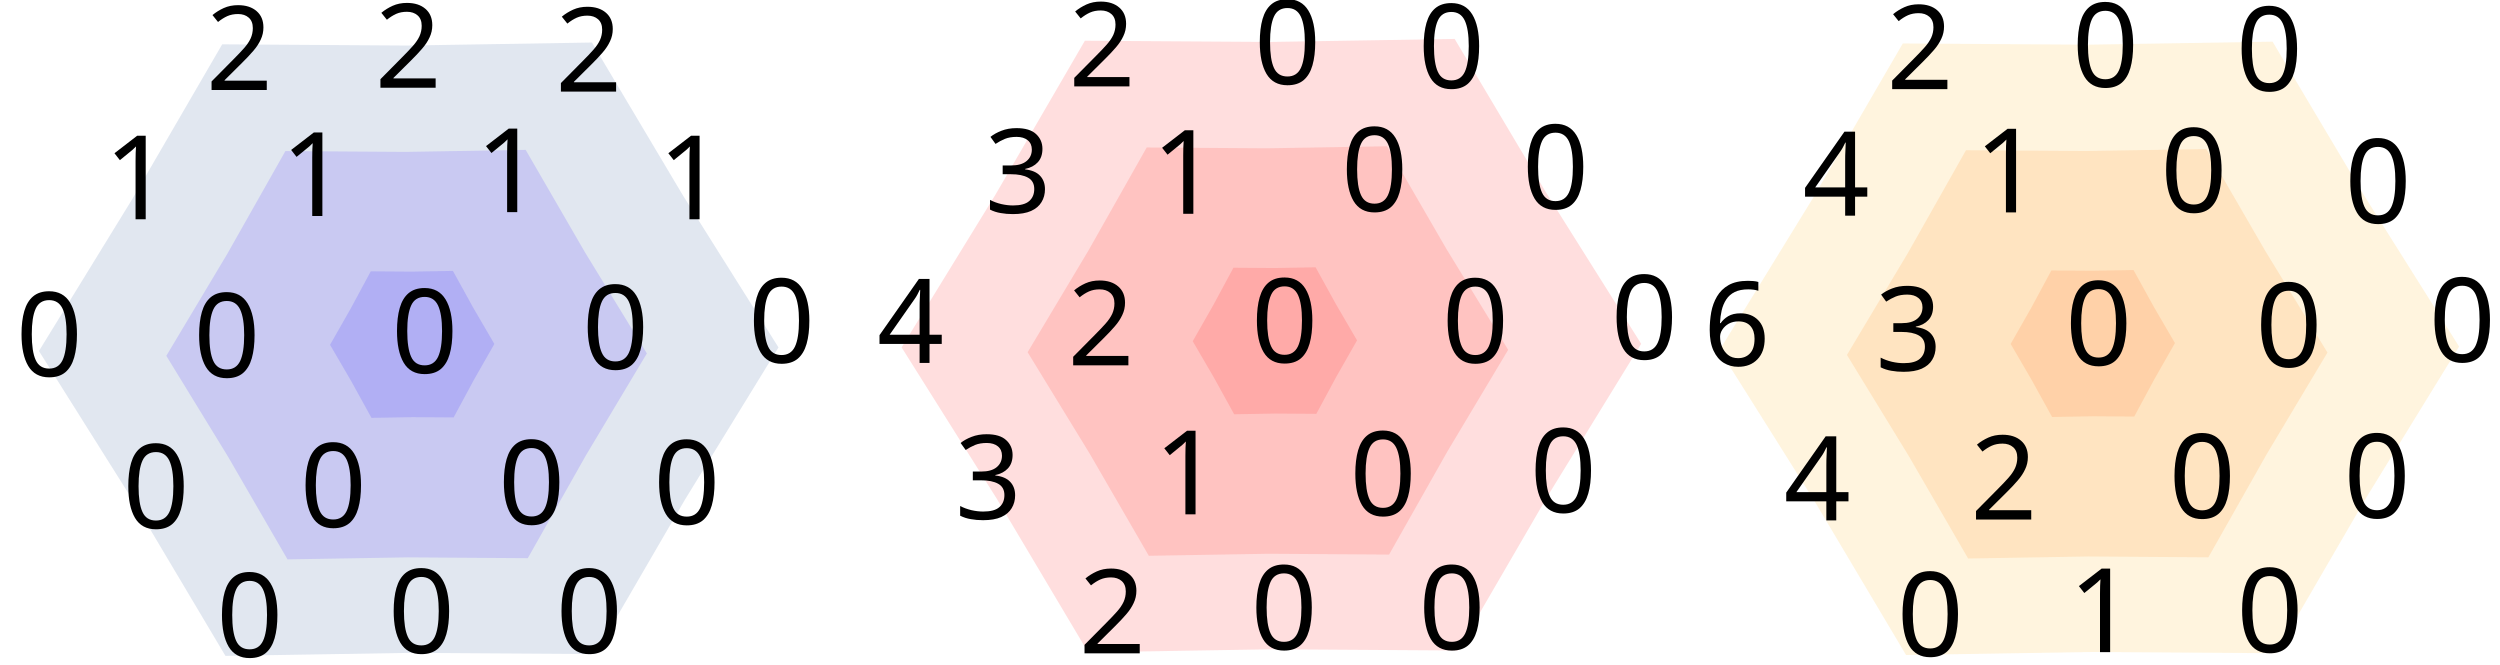
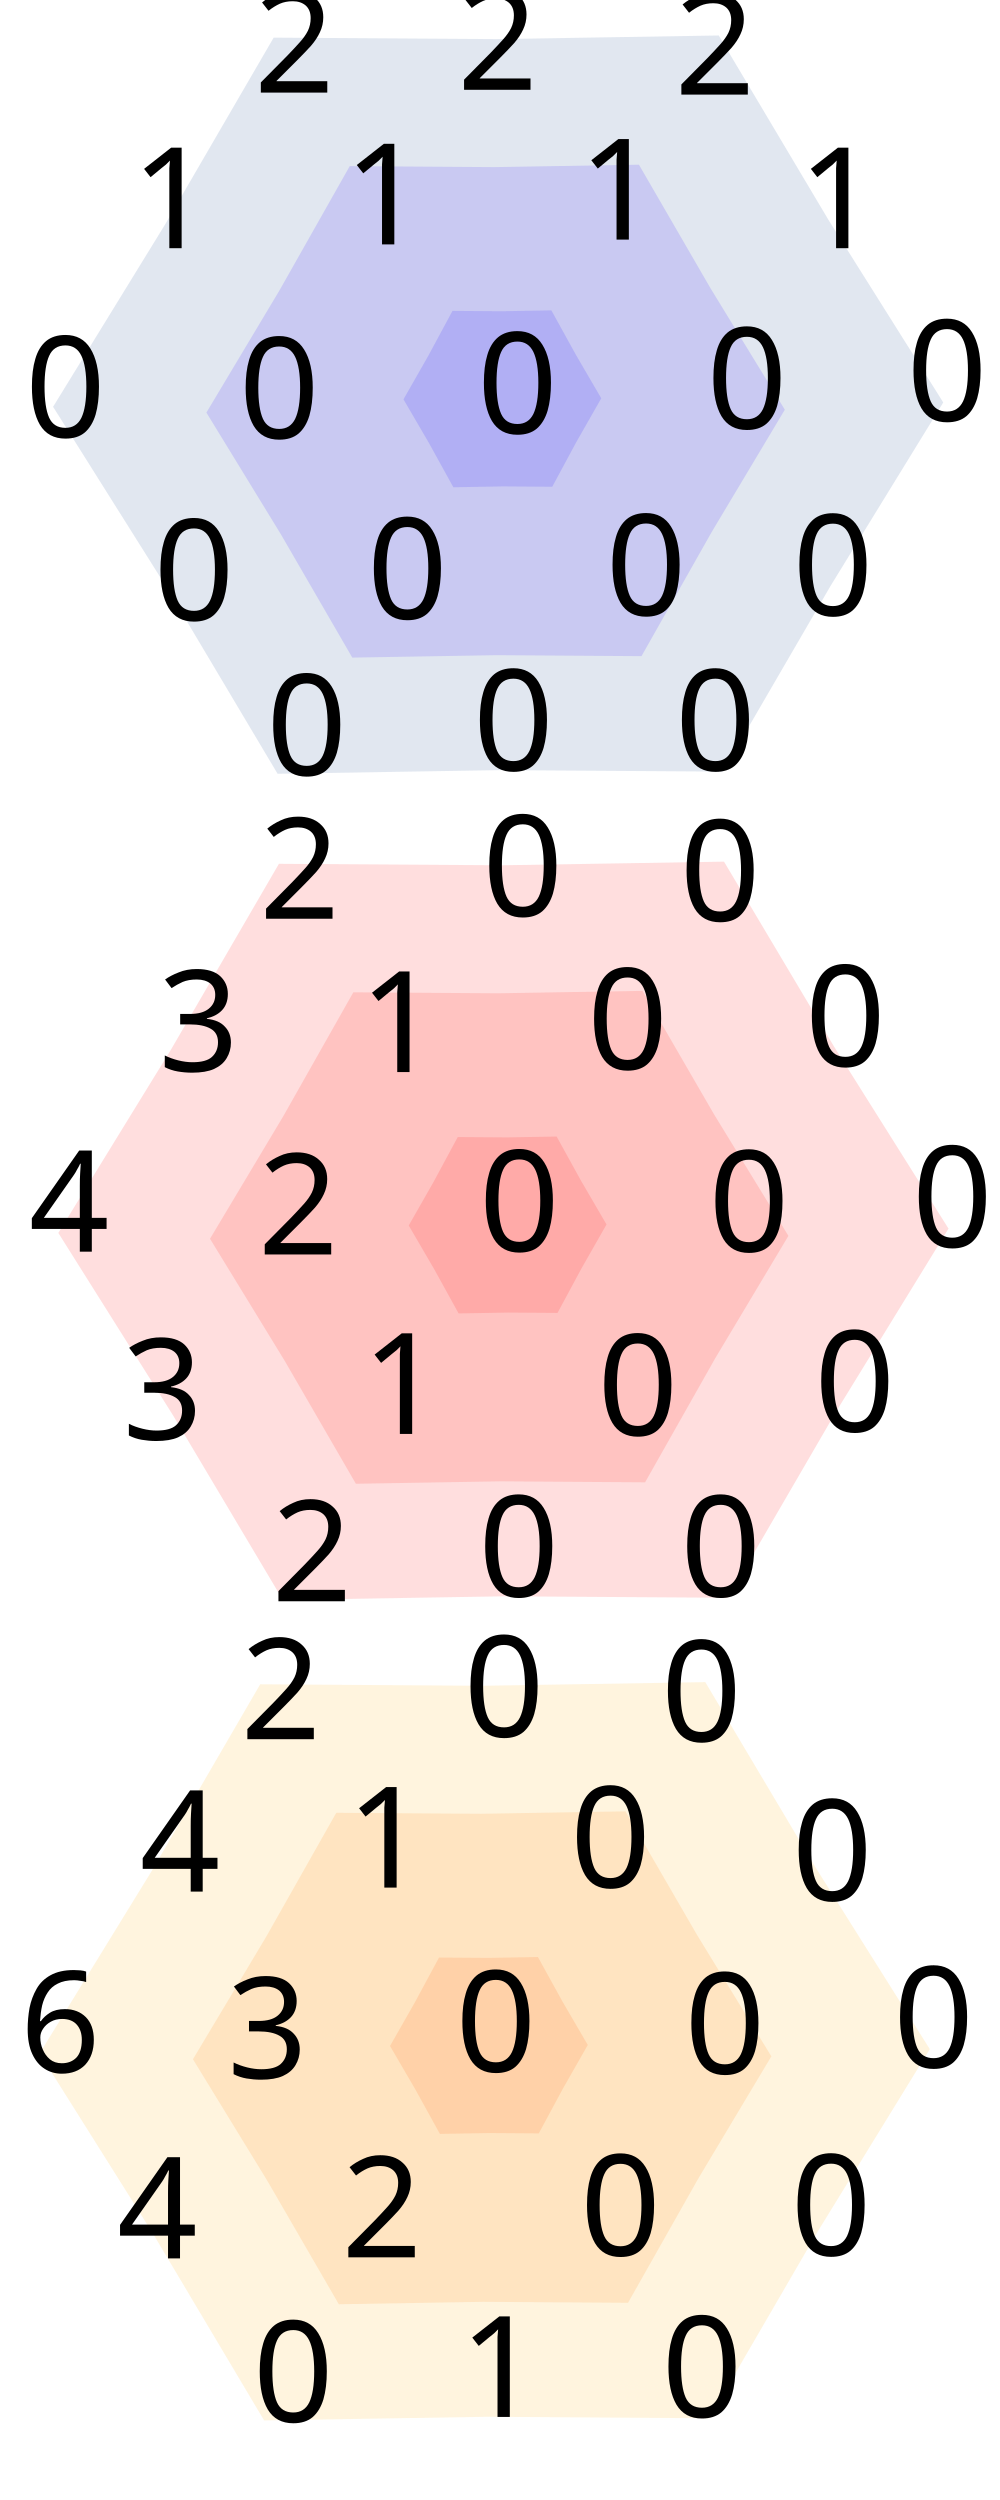
- <svg xmlns="http://www.w3.org/2000/svg" width="338.947mm" height="90.057mm" viewBox="0 0 338.947 90.057" version="1.1" id="svg6919">
+ <svg xmlns="http://www.w3.org/2000/svg" width="2in" height="5in" viewBox="0 0 50.8 127" version="1.1" id="svg6919">
  <defs id="defs6916">
    <rect x="294.342" y="28.606" width="5497.698" height="454.948" id="rect10222" />
  </defs>
-   <g id="layer1" transform="translate(112.7699,1.433392)">
-     <path style="fill:#1d4992;fill-opacity:0.129;stroke:none;stroke-width:1.002;stroke-opacity:1" id="path6945-0-1" transform="matrix(0.3328349,-0.05052073,0.05290777,0.3178184,-164.7654,6.381893)" d="m 395.256,251.407 -45.848,58.576 -73.38,-12.189 -73.652,-10.417 -26.134,-69.643 -27.804,-68.993 47.246,-57.454 45.848,-58.576 73.38,12.189 73.652,10.417 26.134,69.643 27.804,68.993 z" />
-     <path style="fill:#2e00ff;fill-opacity:0.129;stroke:none;stroke-width:1.002;stroke-opacity:1" id="path6945-6" transform="matrix(0.2162738,-0.0337297,0.0343791,0.2121886,-127.4382,20.25478)" d="m 395.256,251.407 -45.848,58.576 -73.38,-12.189 -73.652,-10.417 -26.134,-69.643 -27.804,-68.993 47.246,-57.454 45.848,-58.576 73.38,12.189 73.652,10.417 26.134,69.643 27.804,68.993 z" />
-     <path style="fill:#1300ff;fill-opacity:0.129;stroke:none;stroke-width:1.002;stroke-opacity:1" id="path6945-0-8-5" transform="matrix(0.07395277,-0.0121055,0.01175561,0.07615391,-80.74943,35.78584)" d="m 395.256,251.407 -45.848,58.576 -73.38,-12.189 -73.652,-10.417 -26.134,-69.643 -27.804,-68.993 47.246,-57.454 45.848,-58.576 73.38,12.189 73.652,10.417 26.134,69.643 27.804,68.993 z" />
-     <text xml:space="preserve" transform="scale(0.2645833)" id="text10220" style="font-style:normal;font-weight:normal;font-size:40px;line-height:1.25;font-family:sans-serif;white-space:pre;shape-inside:url(#rect10222);fill:#000000;fill-opacity:1;stroke:none" />
-     <text xml:space="preserve" style="font-size:15.875px;line-height:1.25;font-family:sans-serif;letter-spacing:0px;word-spacing:0px;stroke-width:0.265" x="-84.851" y="10.765" id="text20062">
-       <tspan id="tspan20060" style="font-size:15.875px;stroke-width:0.265" x="-84.851" y="10.765">2</tspan>
+   <g id="layer1" transform="translate(-6.218444,94.86758)">
+     <path style="fill:#1d4992;fill-opacity:0.129;stroke:none;stroke-width:1.002;stroke-opacity:1" id="path6945-0-1" transform="matrix(0.1501105,-0.02278514,0.02386171,0.1433379,-16.91638,-92.14087)" d="m 395.256,251.407 -45.848,58.576 -73.38,-12.189 -73.652,-10.417 -26.134,-69.643 -27.804,-68.993 47.246,-57.454 45.848,-58.576 73.38,12.189 73.652,10.417 26.134,69.643 27.804,68.993 z" />
+     <path style="fill:#2e00ff;fill-opacity:0.129;stroke:none;stroke-width:1.002;stroke-opacity:1" id="path6945-6" transform="matrix(0.09754075,-0.01521229,0.01550517,0.09569828,-0.08160185,-85.88412)" d="m 395.256,251.407 -45.848,58.576 -73.38,-12.189 -73.652,-10.417 -26.134,-69.643 -27.804,-68.993 47.246,-57.454 45.848,-58.576 73.38,12.189 73.652,10.417 26.134,69.643 27.804,68.993 z" />
+     <path style="fill:#1300ff;fill-opacity:0.129;stroke:none;stroke-width:1.002;stroke-opacity:1" id="path6945-0-8-5" transform="matrix(0.03335313,-0.00545965,0.00530185,0.03434586,20.9753,-78.87952)" d="m 395.256,251.407 -45.848,58.576 -73.38,-12.189 -73.652,-10.417 -26.134,-69.643 -27.804,-68.993 47.246,-57.454 45.848,-58.576 73.38,12.189 73.652,10.417 26.134,69.643 27.804,68.993 z" />
+     <text xml:space="preserve" transform="scale(0.2645833)" id="text10220" style="font-style:normal;font-weight:normal;font-size:40px;line-height:1.25;font-family:sans-serif;white-space:pre;shape-inside:url(#rect10222);display:inline;fill:#000000;fill-opacity:1;stroke:none" />
+     <text xml:space="preserve" style="font-size:7.16px;line-height:1.25;font-family:sans-serif;letter-spacing:0px;word-spacing:0px;stroke-width:0.119" x="19.125" y="-90.164" id="text20062">
+       <tspan id="tspan20060" style="font-size:7.16px;stroke-width:0.119" x="19.125" y="-90.164">2</tspan>
    </text>
-     <text xml:space="preserve" style="font-size:15.875px;line-height:1.25;font-family:sans-serif;letter-spacing:0px;word-spacing:0px;stroke-width:0.265" x="-61.958" y="10.459" id="text20062-1">
-       <tspan id="tspan20060-4" style="font-size:15.875px;stroke-width:0.265" x="-61.958" y="10.459">2</tspan>
+     <text xml:space="preserve" style="font-size:7.16px;line-height:1.25;font-family:sans-serif;letter-spacing:0px;word-spacing:0px;stroke-width:0.119" x="29.45" y="-90.302" id="text20062-1">
+       <tspan id="tspan20060-4" style="font-size:7.16px;stroke-width:0.119" x="29.45" y="-90.302">2</tspan>
    </text>
-     <text xml:space="preserve" style="font-size:15.875px;line-height:1.25;font-family:sans-serif;letter-spacing:0px;word-spacing:0px;stroke-width:0.265" x="-37.488" y="10.988" id="text20062-8">
-       <tspan id="tspan20060-2" style="font-size:15.875px;stroke-width:0.265" x="-37.488" y="10.988">2</tspan>
+     <text xml:space="preserve" style="font-size:7.16px;line-height:1.25;font-family:sans-serif;letter-spacing:0px;word-spacing:0px;stroke-width:0.119" x="40.487" y="-90.063" id="text20062-8">
+       <tspan id="tspan20060-2" style="font-size:7.16px;stroke-width:0.119" x="40.487" y="-90.063">2</tspan>
    </text>
-     <text xml:space="preserve" style="font-size:15.875px;line-height:1.25;font-family:sans-serif;letter-spacing:0px;word-spacing:0px;stroke-width:0.265" x="-98.657" y="28.296" id="text20062-89">
-       <tspan id="tspan20060-6" style="font-size:15.875px;stroke-width:0.265" x="-98.657" y="28.296">1</tspan>
+     <text xml:space="preserve" style="font-size:7.16px;line-height:1.25;font-family:sans-serif;letter-spacing:0px;word-spacing:0px;stroke-width:0.119" x="12.899" y="-82.258" id="text20062-89">
+       <tspan id="tspan20060-6" style="font-size:7.16px;stroke-width:0.119" x="12.899" y="-82.258">1</tspan>
    </text>
-     <text xml:space="preserve" style="font-size:15.875px;line-height:1.25;font-family:sans-serif;letter-spacing:0px;word-spacing:0px;stroke-width:0.265" x="-48.282" y="27.325" id="text20062-89-8">
-       <tspan id="tspan20060-6-3" style="font-size:15.875px;stroke-width:0.265" x="-48.282" y="27.325">1</tspan>
+     <text xml:space="preserve" style="font-size:7.16px;line-height:1.25;font-family:sans-serif;letter-spacing:0px;word-spacing:0px;stroke-width:0.119" x="35.618" y="-82.695" id="text20062-89-8">
+       <tspan id="tspan20060-6-3" style="font-size:7.16px;stroke-width:0.119" x="35.618" y="-82.695">1</tspan>
    </text>
-     <text xml:space="preserve" style="font-size:15.875px;line-height:1.25;font-family:sans-serif;letter-spacing:0px;word-spacing:0px;stroke-width:0.265" x="-23.561" y="28.293" id="text20062-89-81">
-       <tspan id="tspan20060-6-7" style="font-size:15.875px;stroke-width:0.265" x="-23.561" y="28.293">1</tspan>
+     <text xml:space="preserve" style="font-size:7.16px;line-height:1.25;font-family:sans-serif;letter-spacing:0px;word-spacing:0px;stroke-width:0.119" x="46.768" y="-82.259" id="text20062-89-81">
+       <tspan id="tspan20060-6-7" style="font-size:7.16px;stroke-width:0.119" x="46.768" y="-82.259">1</tspan>
    </text>
-     <text xml:space="preserve" style="font-size:15.875px;line-height:1.25;font-family:sans-serif;letter-spacing:0px;word-spacing:0px;stroke-width:0.265" x="-74.703" y="27.854" id="text20062-89-6">
-       <tspan id="tspan20060-6-6" style="font-size:15.875px;stroke-width:0.265" x="-74.703" y="27.854">1</tspan>
+     <text xml:space="preserve" style="font-size:7.16px;line-height:1.25;font-family:sans-serif;letter-spacing:0px;word-spacing:0px;stroke-width:0.119" x="23.702" y="-82.457" id="text20062-89-6">
+       <tspan id="tspan20060-6-6" style="font-size:7.16px;stroke-width:0.119" x="23.702" y="-82.457">1</tspan>
    </text>
-     <text xml:space="preserve" style="font-size:15.875px;line-height:1.25;font-family:sans-serif;letter-spacing:0px;word-spacing:0px;stroke-width:0.265" x="-110.632" y="49.57" id="text20062-89-2">
-       <tspan id="tspan20060-6-2" style="font-size:15.875px;stroke-width:0.265" x="-110.632" y="49.57">0</tspan>
+     <text xml:space="preserve" style="font-size:7.16px;line-height:1.25;font-family:sans-serif;letter-spacing:0px;word-spacing:0px;stroke-width:0.119" x="7.498" y="-72.663" id="text20062-89-2">
+       <tspan id="tspan20060-6-2" style="font-size:7.16px;stroke-width:0.119" x="7.498" y="-72.663">0</tspan>
    </text>
-     <text xml:space="preserve" style="font-size:15.875px;line-height:1.25;font-family:sans-serif;letter-spacing:0px;word-spacing:0px;stroke-width:0.265" x="-59.727" y="49.129" id="text20062-89-8-7">
-       <tspan id="tspan20060-6-3-1" style="font-size:15.875px;stroke-width:0.265" x="-59.727" y="49.129">0</tspan>
+     <text xml:space="preserve" style="font-size:7.16px;line-height:1.25;font-family:sans-serif;letter-spacing:0px;word-spacing:0px;stroke-width:0.119" x="30.456" y="-72.862" id="text20062-89-8-7">
+       <tspan id="tspan20060-6-3-1" style="font-size:7.16px;stroke-width:0.119" x="30.456" y="-72.862">0</tspan>
    </text>
-     <text xml:space="preserve" style="font-size:15.875px;line-height:1.25;font-family:sans-serif;letter-spacing:0px;word-spacing:0px;stroke-width:0.265" x="-33.868" y="48.6" id="text20062-89-81-7">
-       <tspan id="tspan20060-6-7-5" style="font-size:15.875px;stroke-width:0.265" x="-33.868" y="48.6">0</tspan>
+     <text xml:space="preserve" style="font-size:7.16px;line-height:1.25;font-family:sans-serif;letter-spacing:0px;word-spacing:0px;stroke-width:0.119" x="42.119" y="-73.1" id="text20062-89-81-7">
+       <tspan id="tspan20060-6-7-5" style="font-size:7.16px;stroke-width:0.119" x="42.119" y="-73.1">0</tspan>
    </text>
-     <text xml:space="preserve" style="font-size:15.875px;line-height:1.25;font-family:sans-serif;letter-spacing:0px;word-spacing:0px;stroke-width:0.265" x="-86.554" y="49.69" id="text20062-89-6-1">
-       <tspan id="tspan20060-6-6-8" style="font-size:15.875px;stroke-width:0.265" x="-86.554" y="49.69">0</tspan>
+     <text xml:space="preserve" style="font-size:7.16px;line-height:1.25;font-family:sans-serif;letter-spacing:0px;word-spacing:0px;stroke-width:0.119" x="18.357" y="-72.609" id="text20062-89-6-1">
+       <tspan id="tspan20060-6-6-8" style="font-size:7.16px;stroke-width:0.119" x="18.357" y="-72.609">0</tspan>
    </text>
-     <text xml:space="preserve" style="font-size:15.875px;line-height:1.25;font-family:sans-serif;letter-spacing:0px;word-spacing:0px;stroke-width:0.265" x="-11.335" y="47.732" id="text20062-89-24">
-       <tspan id="tspan20060-6-9" style="font-size:15.875px;stroke-width:0.265" x="-11.335" y="47.732">0</tspan>
+     <text xml:space="preserve" style="font-size:7.16px;line-height:1.25;font-family:sans-serif;letter-spacing:0px;word-spacing:0px;stroke-width:0.119" x="52.281" y="-73.492" id="text20062-89-24">
+       <tspan id="tspan20060-6-9" style="font-size:7.16px;stroke-width:0.119" x="52.281" y="-73.492">0</tspan>
    </text>
-     <text xml:space="preserve" style="font-size:15.875px;line-height:1.25;font-family:sans-serif;letter-spacing:0px;word-spacing:0px;stroke-width:0.265" x="-24.191" y="69.643" id="text20062-89-24-0">
-       <tspan id="tspan20060-6-9-3" style="font-size:15.875px;stroke-width:0.265" x="-24.191" y="69.643">0</tspan>
+     <text xml:space="preserve" style="font-size:7.16px;line-height:1.25;font-family:sans-serif;letter-spacing:0px;word-spacing:0px;stroke-width:0.119" x="46.483" y="-63.61" id="text20062-89-24-0">
+       <tspan id="tspan20060-6-9-3" style="font-size:7.16px;stroke-width:0.119" x="46.483" y="-63.61">0</tspan>
    </text>
-     <text xml:space="preserve" style="font-size:15.875px;line-height:1.25;font-family:sans-serif;letter-spacing:0px;word-spacing:0px;stroke-width:0.265" x="-45.235" y="69.624" id="text20062-89-24-7">
-       <tspan id="tspan20060-6-9-1" style="font-size:15.875px;stroke-width:0.265" x="-45.235" y="69.624">0</tspan>
+     <text xml:space="preserve" style="font-size:7.16px;line-height:1.25;font-family:sans-serif;letter-spacing:0px;word-spacing:0px;stroke-width:0.119" x="36.992" y="-63.618" id="text20062-89-24-7">
+       <tspan id="tspan20060-6-9-1" style="font-size:7.16px;stroke-width:0.119" x="36.992" y="-63.618">0</tspan>
    </text>
-     <text xml:space="preserve" style="font-size:15.875px;line-height:1.25;font-family:sans-serif;letter-spacing:0px;word-spacing:0px;stroke-width:0.265" x="-72.121" y="70.03" id="text20062-89-24-6">
-       <tspan id="tspan20060-6-9-5" style="font-size:15.875px;stroke-width:0.265" x="-72.121" y="70.03">0</tspan>
+     <text xml:space="preserve" style="font-size:7.16px;line-height:1.25;font-family:sans-serif;letter-spacing:0px;word-spacing:0px;stroke-width:0.119" x="24.867" y="-63.435" id="text20062-89-24-6">
+       <tspan id="tspan20060-6-9-5" style="font-size:7.16px;stroke-width:0.119" x="24.867" y="-63.435">0</tspan>
    </text>
-     <text xml:space="preserve" style="font-size:15.875px;line-height:1.25;font-family:sans-serif;letter-spacing:0px;word-spacing:0px;stroke-width:0.265" x="-96.158" y="70.172" id="text20062-89-24-75">
-       <tspan id="tspan20060-6-9-6" style="font-size:15.875px;stroke-width:0.265" x="-96.158" y="70.172">0</tspan>
+     <text xml:space="preserve" style="font-size:7.16px;line-height:1.25;font-family:sans-serif;letter-spacing:0px;word-spacing:0px;stroke-width:0.119" x="14.026" y="-63.371" id="text20062-89-24-75">
+       <tspan id="tspan20060-6-9-6" style="font-size:7.16px;stroke-width:0.119" x="14.026" y="-63.371">0</tspan>
    </text>
-     <text xml:space="preserve" style="font-size:15.875px;line-height:1.25;font-family:sans-serif;letter-spacing:0px;word-spacing:0px;stroke-width:0.265" x="-83.458" y="87.635" id="text20062-89-24-00">
-       <tspan id="tspan20060-6-9-2" style="font-size:15.875px;stroke-width:0.265" x="-83.458" y="87.635">0</tspan>
+     <text xml:space="preserve" style="font-size:7.16px;line-height:1.25;font-family:sans-serif;letter-spacing:0px;word-spacing:0px;stroke-width:0.119" x="19.754" y="-55.495" id="text20062-89-24-00">
+       <tspan id="tspan20060-6-9-2" style="font-size:7.16px;stroke-width:0.119" x="19.754" y="-55.495">0</tspan>
    </text>
-     <text xml:space="preserve" style="font-size:15.875px;line-height:1.25;font-family:sans-serif;letter-spacing:0px;word-spacing:0px;stroke-width:0.265" x="-37.421" y="87.105" id="text20062-89-24-5">
-       <tspan id="tspan20060-6-9-4" style="font-size:15.875px;stroke-width:0.265" x="-37.421" y="87.105">0</tspan>
+     <text xml:space="preserve" style="font-size:7.16px;line-height:1.25;font-family:sans-serif;letter-spacing:0px;word-spacing:0px;stroke-width:0.119" x="40.517" y="-55.734" id="text20062-89-24-5">
+       <tspan id="tspan20060-6-9-4" style="font-size:7.16px;stroke-width:0.119" x="40.517" y="-55.734">0</tspan>
    </text>
-     <text xml:space="preserve" style="font-size:15.875px;line-height:1.25;font-family:sans-serif;letter-spacing:0px;word-spacing:0px;stroke-width:0.265" x="-60.175" y="87.105" id="text20062-89-24-1">
-       <tspan id="tspan20060-6-9-28" style="font-size:15.875px;stroke-width:0.265" x="-60.175" y="87.105">0</tspan>
+     <text xml:space="preserve" style="font-size:7.16px;line-height:1.25;font-family:sans-serif;letter-spacing:0px;word-spacing:0px;stroke-width:0.119" x="30.255" y="-55.734" id="text20062-89-24-1">
+       <tspan id="tspan20060-6-9-28" style="font-size:7.16px;stroke-width:0.119" x="30.255" y="-55.734">0</tspan>
    </text>
-     <path style="fill:#ff0000;fill-opacity:0.129;stroke:none;stroke-width:1.002;stroke-opacity:1" id="path6945-0-1-6" transform="matrix(0.3328349,-0.05052073,0.05290777,0.3178184,-47.80394,5.894537)" d="m 395.256,251.407 -45.848,58.576 -73.38,-12.189 -73.652,-10.417 -26.134,-69.643 -27.804,-68.993 47.246,-57.454 45.848,-58.576 73.38,12.189 73.652,10.417 26.134,69.643 27.804,68.993 z" />
-     <path style="fill:#ff1600;fill-opacity:0.129;stroke:none;stroke-width:1.002;stroke-opacity:1" id="path6945-6-4" transform="matrix(0.2162738,-0.0337297,0.0343791,0.2121886,-10.66384,19.76742)" d="m 395.256,251.407 -45.848,58.576 -73.38,-12.189 -73.652,-10.417 -26.134,-69.643 -27.804,-68.993 47.246,-57.454 45.848,-58.576 73.38,12.189 73.652,10.417 26.134,69.643 27.804,68.993 z" />
-     <path style="fill:#ff0300;fill-opacity:0.129;stroke:none;stroke-width:1.002;stroke-opacity:1" id="path6945-0-8-5-0" transform="matrix(0.07395277,-0.0121055,0.01175561,0.07615391,36.21202,35.29848)" d="m 395.256,251.407 -45.848,58.576 -73.38,-12.189 -73.652,-10.417 -26.134,-69.643 -27.804,-68.993 47.246,-57.454 45.848,-58.576 73.38,12.189 73.652,10.417 26.134,69.643 27.804,68.993 z" />
-     <text xml:space="preserve" style="font-size:15.875px;line-height:1.25;font-family:sans-serif;letter-spacing:0px;word-spacing:0px;stroke-width:0.265" x="32.11" y="10.278" id="text20062-87">
-       <tspan id="tspan20060-23" style="font-size:15.875px;stroke-width:0.265" x="32.11" y="10.278">2</tspan>
+     <path style="fill:#ff0000;fill-opacity:0.129;stroke:none;stroke-width:1.002;stroke-opacity:1" id="path6945-0-1-6" transform="matrix(0.1501105,-0.02278514,0.02386171,0.1433379,-16.64926,-50.17164)" d="m 395.256,251.407 -45.848,58.576 -73.38,-12.189 -73.652,-10.417 -26.134,-69.643 -27.804,-68.993 47.246,-57.454 45.848,-58.576 73.38,12.189 73.652,10.417 26.134,69.643 27.804,68.993 z" />
+     <path style="fill:#ff1600;fill-opacity:0.129;stroke:none;stroke-width:1.002;stroke-opacity:1" id="path6945-6-4" transform="matrix(0.09754075,-0.01521229,0.01550517,0.09569828,0.1011462,-43.91488)" d="m 395.256,251.407 -45.848,58.576 -73.38,-12.189 -73.652,-10.417 -26.134,-69.643 -27.804,-68.993 47.246,-57.454 45.848,-58.576 73.38,12.189 73.652,10.417 26.134,69.643 27.804,68.993 z" />
+     <path style="fill:#ff0300;fill-opacity:0.129;stroke:none;stroke-width:1.002;stroke-opacity:1" id="path6945-0-8-5-0" transform="matrix(0.03335313,-0.00545965,0.00530185,0.03434586,21.24243,-36.91029)" d="m 395.256,251.407 -45.848,58.576 -73.38,-12.189 -73.652,-10.417 -26.134,-69.643 -27.804,-68.993 47.246,-57.454 45.848,-58.576 73.38,12.189 73.652,10.417 26.134,69.643 27.804,68.993 z" />
+     <text xml:space="preserve" style="font-size:7.16px;line-height:1.25;font-family:sans-serif;letter-spacing:0px;word-spacing:0px;stroke-width:0.119" x="19.392" y="-48.195" id="text20062-87">
+       <tspan id="tspan20060-23" style="font-size:7.16px;stroke-width:0.119" x="19.392" y="-48.195">2</tspan>
    </text>
-     <text xml:space="preserve" style="font-size:15.875px;line-height:1.25;font-family:sans-serif;letter-spacing:0px;word-spacing:0px;stroke-width:0.265" x="57.249" y="9.972" id="text20062-1-7">
-       <tspan id="tspan20060-4-1" style="font-size:15.875px;stroke-width:0.265" x="57.249" y="9.972">0</tspan>
+     <text xml:space="preserve" style="font-size:7.16px;line-height:1.25;font-family:sans-serif;letter-spacing:0px;word-spacing:0px;stroke-width:0.119" x="30.73" y="-48.333" id="text20062-1-7">
+       <tspan id="tspan20060-4-1" style="font-size:7.16px;stroke-width:0.119" x="30.73" y="-48.333">0</tspan>
    </text>
-     <text xml:space="preserve" style="font-size:15.875px;line-height:1.25;font-family:sans-serif;letter-spacing:0px;word-spacing:0px;stroke-width:0.265" x="79.474" y="10.501" id="text20062-8-3">
-       <tspan id="tspan20060-2-2" style="font-size:15.875px;stroke-width:0.265" x="79.474" y="10.501">0</tspan>
+     <text xml:space="preserve" style="font-size:7.16px;line-height:1.25;font-family:sans-serif;letter-spacing:0px;word-spacing:0px;stroke-width:0.119" x="40.754" y="-48.094" id="text20062-8-3">
+       <tspan id="tspan20060-2-2" style="font-size:7.16px;stroke-width:0.119" x="40.754" y="-48.094">0</tspan>
    </text>
-     <text xml:space="preserve" style="font-size:15.875px;line-height:1.25;font-family:sans-serif;letter-spacing:0px;word-spacing:0px;stroke-width:0.265" x="20.736" y="27.434" id="text20062-89-0">
-       <tspan id="tspan20060-6-31" style="font-size:15.875px;stroke-width:0.265" x="20.736" y="27.434">3</tspan>
+     <text xml:space="preserve" style="font-size:7.16px;line-height:1.25;font-family:sans-serif;letter-spacing:0px;word-spacing:0px;stroke-width:0.119" x="14.263" y="-40.457" id="text20062-89-0">
+       <tspan id="tspan20060-6-31" style="font-size:7.16px;stroke-width:0.119" x="14.263" y="-40.457">3</tspan>
    </text>
-     <text xml:space="preserve" style="font-size:15.875px;line-height:1.25;font-family:sans-serif;letter-spacing:0px;word-spacing:0px;stroke-width:0.265" x="69.054" y="27.212" id="text20062-89-8-5">
-       <tspan id="tspan20060-6-3-17" style="font-size:15.875px;stroke-width:0.265" x="69.054" y="27.212">0</tspan>
+     <text xml:space="preserve" style="font-size:7.16px;line-height:1.25;font-family:sans-serif;letter-spacing:0px;word-spacing:0px;stroke-width:0.119" x="36.054" y="-40.557" id="text20062-89-8-5">
+       <tspan id="tspan20060-6-3-17" style="font-size:7.16px;stroke-width:0.119" x="36.054" y="-40.557">0</tspan>
    </text>
-     <text xml:space="preserve" style="font-size:15.875px;line-height:1.25;font-family:sans-serif;letter-spacing:0px;word-spacing:0px;stroke-width:0.265" x="93.588" y="26.87" id="text20062-89-81-2">
-       <tspan id="tspan20060-6-7-8" style="font-size:15.875px;stroke-width:0.265" x="93.588" y="26.87">0</tspan>
+     <text xml:space="preserve" style="font-size:7.16px;line-height:1.25;font-family:sans-serif;letter-spacing:0px;word-spacing:0px;stroke-width:0.119" x="47.119" y="-40.712" id="text20062-89-81-2">
+       <tspan id="tspan20060-6-7-8" style="font-size:7.16px;stroke-width:0.119" x="47.119" y="-40.712">0</tspan>
    </text>
-     <text xml:space="preserve" style="font-size:15.875px;line-height:1.25;font-family:sans-serif;letter-spacing:0px;word-spacing:0px;stroke-width:0.265" x="43.381" y="27.554" id="text20062-89-6-5">
-       <tspan id="tspan20060-6-6-0" style="font-size:15.875px;stroke-width:0.265" x="43.381" y="27.554">1</tspan>
+     <text xml:space="preserve" style="font-size:7.16px;line-height:1.25;font-family:sans-serif;letter-spacing:0px;word-spacing:0px;stroke-width:0.119" x="24.476" y="-40.403" id="text20062-89-6-5">
+       <tspan id="tspan20060-6-6-0" style="font-size:7.16px;stroke-width:0.119" x="24.476" y="-40.403">1</tspan>
    </text>
-     <text xml:space="preserve" style="font-size:15.875px;line-height:1.25;font-family:sans-serif;letter-spacing:0px;word-spacing:0px;stroke-width:0.265" x="6.143" y="47.773" id="text20062-89-2-1">
-       <tspan id="tspan20060-6-2-9" style="font-size:15.875px;stroke-width:0.265" x="6.143" y="47.773">4</tspan>
+     <text xml:space="preserve" style="font-size:7.16px;line-height:1.25;font-family:sans-serif;letter-spacing:0px;word-spacing:0px;stroke-width:0.119" x="7.681" y="-31.284" id="text20062-89-2-1">
+       <tspan id="tspan20060-6-2-9" style="font-size:7.16px;stroke-width:0.119" x="7.681" y="-31.284">4</tspan>
    </text>
-     <text xml:space="preserve" style="font-size:15.875px;line-height:1.25;font-family:sans-serif;letter-spacing:0px;word-spacing:0px;stroke-width:0.265" x="56.86" y="47.706" id="text20062-89-8-7-8">
-       <tspan id="tspan20060-6-3-1-6" style="font-size:15.875px;stroke-width:0.265" x="56.86" y="47.706">0</tspan>
+     <text xml:space="preserve" style="font-size:7.16px;line-height:1.25;font-family:sans-serif;letter-spacing:0px;word-spacing:0px;stroke-width:0.119" x="30.555" y="-31.314" id="text20062-89-8-7-8">
+       <tspan id="tspan20060-6-3-1-6" style="font-size:7.16px;stroke-width:0.119" x="30.555" y="-31.314">0</tspan>
    </text>
-     <text xml:space="preserve" style="font-size:15.875px;line-height:1.25;font-family:sans-serif;letter-spacing:0px;word-spacing:0px;stroke-width:0.265" x="82.72" y="47.738" id="text20062-89-81-7-0">
-       <tspan id="tspan20060-6-7-5-5" style="font-size:15.875px;stroke-width:0.265" x="82.72" y="47.738">0</tspan>
+     <text xml:space="preserve" style="font-size:7.16px;line-height:1.25;font-family:sans-serif;letter-spacing:0px;word-spacing:0px;stroke-width:0.119" x="42.218" y="-31.3" id="text20062-89-81-7-0">
+       <tspan id="tspan20060-6-7-5-5" style="font-size:7.16px;stroke-width:0.119" x="42.218" y="-31.3">0</tspan>
    </text>
-     <text xml:space="preserve" style="font-size:15.875px;line-height:1.25;font-family:sans-serif;letter-spacing:0px;word-spacing:0px;stroke-width:0.265" x="31.963" y="48.094" id="text20062-89-6-1-3">
-       <tspan id="tspan20060-6-6-8-8" style="font-size:15.875px;stroke-width:0.265" x="31.963" y="48.094">2</tspan>
+     <text xml:space="preserve" style="font-size:7.16px;line-height:1.25;font-family:sans-serif;letter-spacing:0px;word-spacing:0px;stroke-width:0.119" x="19.326" y="-31.14" id="text20062-89-6-1-3">
+       <tspan id="tspan20060-6-6-8-8" style="font-size:7.16px;stroke-width:0.119" x="19.326" y="-31.14">2</tspan>
    </text>
-     <text xml:space="preserve" style="font-size:15.875px;line-height:1.25;font-family:sans-serif;letter-spacing:0px;word-spacing:0px;stroke-width:0.265" x="105.626" y="47.244" id="text20062-89-24-8">
-       <tspan id="tspan20060-6-9-39" style="font-size:15.875px;stroke-width:0.265" x="105.626" y="47.244">0</tspan>
+     <text xml:space="preserve" style="font-size:7.16px;line-height:1.25;font-family:sans-serif;letter-spacing:0px;word-spacing:0px;stroke-width:0.119" x="52.549" y="-31.523" id="text20062-89-24-8">
+       <tspan id="tspan20060-6-9-39" style="font-size:7.16px;stroke-width:0.119" x="52.549" y="-31.523">0</tspan>
    </text>
-     <text xml:space="preserve" style="font-size:15.875px;line-height:1.25;font-family:sans-serif;letter-spacing:0px;word-spacing:0px;stroke-width:0.265" x="94.641" y="68.033" id="text20062-89-24-0-1">
-       <tspan id="tspan20060-6-9-3-2" style="font-size:15.875px;stroke-width:0.265" x="94.641" y="68.033">0</tspan>
+     <text xml:space="preserve" style="font-size:7.16px;line-height:1.25;font-family:sans-serif;letter-spacing:0px;word-spacing:0px;stroke-width:0.119" x="47.594" y="-22.147" id="text20062-89-24-0-1">
+       <tspan id="tspan20060-6-9-3-2" style="font-size:7.16px;stroke-width:0.119" x="47.594" y="-22.147">0</tspan>
    </text>
-     <text xml:space="preserve" style="font-size:15.875px;line-height:1.25;font-family:sans-serif;letter-spacing:0px;word-spacing:0px;stroke-width:0.265" x="70.203" y="68.453" id="text20062-89-24-7-5">
-       <tspan id="tspan20060-6-9-1-6" style="font-size:15.875px;stroke-width:0.265" x="70.203" y="68.453">0</tspan>
+     <text xml:space="preserve" style="font-size:7.16px;line-height:1.25;font-family:sans-serif;letter-spacing:0px;word-spacing:0px;stroke-width:0.119" x="36.573" y="-21.958" id="text20062-89-24-7-5">
+       <tspan id="tspan20060-6-9-1-6" style="font-size:7.16px;stroke-width:0.119" x="36.573" y="-21.958">0</tspan>
    </text>
-     <text xml:space="preserve" style="font-size:15.875px;line-height:1.25;font-family:sans-serif;letter-spacing:0px;word-spacing:0px;stroke-width:0.265" x="43.68" y="68.298" id="text20062-89-24-6-5">
-       <tspan id="tspan20060-6-9-5-4" style="font-size:15.875px;stroke-width:0.265" x="43.68" y="68.298">1</tspan>
+     <text xml:space="preserve" style="font-size:7.16px;line-height:1.25;font-family:sans-serif;letter-spacing:0px;word-spacing:0px;stroke-width:0.119" x="24.611" y="-22.027" id="text20062-89-24-6-5">
+       <tspan id="tspan20060-6-9-5-4" style="font-size:7.16px;stroke-width:0.119" x="24.611" y="-22.027">1</tspan>
    </text>
-     <text xml:space="preserve" style="font-size:15.875px;line-height:1.25;font-family:sans-serif;letter-spacing:0px;word-spacing:0px;stroke-width:0.265" x="16.687" y="68.936" id="text20062-89-24-75-4">
-       <tspan id="tspan20060-6-9-6-7" style="font-size:15.875px;stroke-width:0.265" x="16.687" y="68.936">3</tspan>
+     <text xml:space="preserve" style="font-size:7.16px;line-height:1.25;font-family:sans-serif;letter-spacing:0px;word-spacing:0px;stroke-width:0.119" x="12.437" y="-21.739" id="text20062-89-24-75-4">
+       <tspan id="tspan20060-6-9-6-7" style="font-size:7.16px;stroke-width:0.119" x="12.437" y="-21.739">3</tspan>
    </text>
-     <text xml:space="preserve" style="font-size:15.875px;line-height:1.25;font-family:sans-serif;letter-spacing:0px;word-spacing:0px;stroke-width:0.265" x="33.503" y="87.147" id="text20062-89-24-00-4">
-       <tspan id="tspan20060-6-9-2-7" style="font-size:15.875px;stroke-width:0.265" x="33.503" y="87.147">2</tspan>
+     <text xml:space="preserve" style="font-size:7.16px;line-height:1.25;font-family:sans-serif;letter-spacing:0px;word-spacing:0px;stroke-width:0.119" x="20.021" y="-13.526" id="text20062-89-24-00-4">
+       <tspan id="tspan20060-6-9-2-7" style="font-size:7.16px;stroke-width:0.119" x="20.021" y="-13.526">2</tspan>
    </text>
-     <text xml:space="preserve" style="font-size:15.875px;line-height:1.25;font-family:sans-serif;letter-spacing:0px;word-spacing:0px;stroke-width:0.265" x="79.541" y="86.618" id="text20062-89-24-5-4">
-       <tspan id="tspan20060-6-9-4-7" style="font-size:15.875px;stroke-width:0.265" x="79.541" y="86.618">0</tspan>
+     <text xml:space="preserve" style="font-size:7.16px;line-height:1.25;font-family:sans-serif;letter-spacing:0px;word-spacing:0px;stroke-width:0.119" x="40.784" y="-13.765" id="text20062-89-24-5-4">
+       <tspan id="tspan20060-6-9-4-7" style="font-size:7.16px;stroke-width:0.119" x="40.784" y="-13.765">0</tspan>
    </text>
-     <text xml:space="preserve" style="font-size:15.875px;line-height:1.25;font-family:sans-serif;letter-spacing:0px;word-spacing:0px;stroke-width:0.265" x="56.787" y="86.618" id="text20062-89-24-1-0">
-       <tspan id="tspan20060-6-9-28-3" style="font-size:15.875px;stroke-width:0.265" x="56.787" y="86.618">0</tspan>
+     <text xml:space="preserve" style="font-size:7.16px;line-height:1.25;font-family:sans-serif;letter-spacing:0px;word-spacing:0px;stroke-width:0.119" x="30.522" y="-13.765" id="text20062-89-24-1-0">
+       <tspan id="tspan20060-6-9-28-3" style="font-size:7.16px;stroke-width:0.119" x="30.522" y="-13.765">0</tspan>
    </text>
-     <path style="fill:#ffad00;fill-opacity:0.129;stroke:none;stroke-width:1.002;stroke-opacity:1" id="path6945-0-1-6-4" transform="matrix(0.3328349,-0.05052073,0.05290777,0.3178184,63.08879,6.264013)" d="m 395.256,251.407 -45.848,58.576 -73.38,-12.189 -73.652,-10.417 -26.134,-69.643 -27.804,-68.993 47.246,-57.454 45.848,-58.576 73.38,12.189 73.652,10.417 26.134,69.643 27.804,68.993 z" />
-     <path style="fill:#ff7f00;fill-opacity:0.129;stroke:none;stroke-width:1.002;stroke-opacity:1" id="path6945-6-4-8" transform="matrix(0.2162738,-0.0337297,0.0343791,0.2121886,100.416,20.13689)" d="m 395.256,251.407 -45.848,58.576 -73.38,-12.189 -73.652,-10.417 -26.134,-69.643 -27.804,-68.993 47.246,-57.454 45.848,-58.576 73.38,12.189 73.652,10.417 26.134,69.643 27.804,68.993 z" />
-     <path style="fill:#ff5900;fill-opacity:0.129;stroke:none;stroke-width:1.002;stroke-opacity:1" id="path6945-0-8-5-0-8" transform="matrix(0.07395277,-0.0121055,0.01175561,0.07615391,147.1047,35.66795)" d="m 395.256,251.407 -45.848,58.576 -73.38,-12.189 -73.652,-10.417 -26.134,-69.643 -27.804,-68.993 47.246,-57.454 45.848,-58.576 73.38,12.189 73.652,10.417 26.134,69.643 27.804,68.993 z" />
-     <text xml:space="preserve" style="font-size:15.875px;line-height:1.25;font-family:sans-serif;letter-spacing:0px;word-spacing:0px;stroke-width:0.265" x="143.003" y="10.647" id="text20062-87-4">
-       <tspan id="tspan20060-23-9" style="font-size:15.875px;stroke-width:0.265" x="143.003" y="10.647">2</tspan>
+     <path style="fill:#ffad00;fill-opacity:0.129;stroke:none;stroke-width:1.002;stroke-opacity:1" id="path6945-0-1-6-4" transform="matrix(0.1501105,-0.02278514,0.02386171,0.1433379,-17.60035,-8.490983)" d="m 395.256,251.407 -45.848,58.576 -73.38,-12.189 -73.652,-10.417 -26.134,-69.643 -27.804,-68.993 47.246,-57.454 45.848,-58.576 73.38,12.189 73.652,10.417 26.134,69.643 27.804,68.993 z" />
+     <path style="fill:#ff7f00;fill-opacity:0.129;stroke:none;stroke-width:1.002;stroke-opacity:1" id="path6945-6-4-8" transform="matrix(0.09754075,-0.01521229,0.01550517,0.09569828,-0.7655688,-2.234233)" d="m 395.256,251.407 -45.848,58.576 -73.38,-12.189 -73.652,-10.417 -26.134,-69.643 -27.804,-68.993 47.246,-57.454 45.848,-58.576 73.38,12.189 73.652,10.417 26.134,69.643 27.804,68.993 z" />
+     <path style="fill:#ff5900;fill-opacity:0.129;stroke:none;stroke-width:1.002;stroke-opacity:1" id="path6945-0-8-5-0-8" transform="matrix(0.03335313,-0.00545965,0.00530185,0.03434586,20.29133,4.770366)" d="m 395.256,251.407 -45.848,58.576 -73.38,-12.189 -73.652,-10.417 -26.134,-69.643 -27.804,-68.993 47.246,-57.454 45.848,-58.576 73.38,12.189 73.652,10.417 26.134,69.643 27.804,68.993 z" />
+     <text xml:space="preserve" style="font-size:7.16px;line-height:1.25;font-family:sans-serif;letter-spacing:0px;word-spacing:0px;stroke-width:0.119" x="18.441" y="-6.514" id="text20062-87-4">
+       <tspan id="tspan20060-23-9" style="font-size:7.16px;stroke-width:0.119" x="18.441" y="-6.514">2</tspan>
    </text>
-     <text xml:space="preserve" style="font-size:15.875px;line-height:1.25;font-family:sans-serif;letter-spacing:0px;word-spacing:0px;stroke-width:0.265" x="168.141" y="10.341" id="text20062-1-7-0">
-       <tspan id="tspan20060-4-1-7" style="font-size:15.875px;stroke-width:0.265" x="168.141" y="10.341">0</tspan>
+     <text xml:space="preserve" style="font-size:7.16px;line-height:1.25;font-family:sans-serif;letter-spacing:0px;word-spacing:0px;stroke-width:0.119" x="29.779" y="-6.652" id="text20062-1-7-0">
+       <tspan id="tspan20060-4-1-7" style="font-size:7.16px;stroke-width:0.119" x="29.779" y="-6.652">0</tspan>
    </text>
-     <text xml:space="preserve" style="font-size:15.875px;line-height:1.25;font-family:sans-serif;letter-spacing:0px;word-spacing:0px;stroke-width:0.265" x="190.366" y="10.87" id="text20062-8-3-9">
-       <tspan id="tspan20060-2-2-3" style="font-size:15.875px;stroke-width:0.265" x="190.366" y="10.87">0</tspan>
+     <text xml:space="preserve" style="font-size:7.16px;line-height:1.25;font-family:sans-serif;letter-spacing:0px;word-spacing:0px;stroke-width:0.119" x="39.803" y="-6.414" id="text20062-8-3-9">
+       <tspan id="tspan20060-2-2-3" style="font-size:7.16px;stroke-width:0.119" x="39.803" y="-6.414">0</tspan>
    </text>
-     <text xml:space="preserve" style="font-size:15.875px;line-height:1.25;font-family:sans-serif;letter-spacing:0px;word-spacing:0px;stroke-width:0.265" x="131.629" y="27.804" id="text20062-89-0-6">
-       <tspan id="tspan20060-6-31-7" style="font-size:15.875px;stroke-width:0.265" x="131.629" y="27.804">4</tspan>
+     <text xml:space="preserve" style="font-size:7.16px;line-height:1.25;font-family:sans-serif;letter-spacing:0px;word-spacing:0px;stroke-width:0.119" x="13.312" y="1.223" id="text20062-89-0-6">
+       <tspan id="tspan20060-6-31-7" style="font-size:7.16px;stroke-width:0.119" x="13.312" y="1.223">4</tspan>
    </text>
-     <text xml:space="preserve" style="font-size:15.875px;line-height:1.25;font-family:sans-serif;letter-spacing:0px;word-spacing:0px;stroke-width:0.265" x="180.133" y="27.33" id="text20062-89-8-5-1">
-       <tspan id="tspan20060-6-3-17-6" style="font-size:15.875px;stroke-width:0.265" x="180.133" y="27.33">0</tspan>
+     <text xml:space="preserve" style="font-size:7.16px;line-height:1.25;font-family:sans-serif;letter-spacing:0px;word-spacing:0px;stroke-width:0.119" x="35.187" y="1.01" id="text20062-89-8-5-1">
+       <tspan id="tspan20060-6-3-17-6" style="font-size:7.16px;stroke-width:0.119" x="35.187" y="1.01">0</tspan>
    </text>
-     <text xml:space="preserve" style="font-size:15.875px;line-height:1.25;font-family:sans-serif;letter-spacing:0px;word-spacing:0px;stroke-width:0.265" x="205.1" y="28.795" id="text20062-89-81-2-2">
-       <tspan id="tspan20060-6-7-8-1" style="font-size:15.875px;stroke-width:0.265" x="205.1" y="28.795">0</tspan>
+     <text xml:space="preserve" style="font-size:7.16px;line-height:1.25;font-family:sans-serif;letter-spacing:0px;word-spacing:0px;stroke-width:0.119" x="46.448" y="1.671" id="text20062-89-81-2-2">
+       <tspan id="tspan20060-6-7-8-1" style="font-size:7.16px;stroke-width:0.119" x="46.448" y="1.671">0</tspan>
    </text>
-     <text xml:space="preserve" style="font-size:15.875px;line-height:1.25;font-family:sans-serif;letter-spacing:0px;word-spacing:0px;stroke-width:0.265" x="154.926" y="27.362" id="text20062-89-6-5-6">
-       <tspan id="tspan20060-6-6-0-8" style="font-size:15.875px;stroke-width:0.265" x="154.926" y="27.362">1</tspan>
+     <text xml:space="preserve" style="font-size:7.16px;line-height:1.25;font-family:sans-serif;letter-spacing:0px;word-spacing:0px;stroke-width:0.119" x="23.819" y="1.024" id="text20062-89-6-5-6">
+       <tspan id="tspan20060-6-6-0-8" style="font-size:7.16px;stroke-width:0.119" x="23.819" y="1.024">1</tspan>
    </text>
-     <text xml:space="preserve" style="font-size:15.875px;line-height:1.25;font-family:sans-serif;letter-spacing:0px;word-spacing:0px;stroke-width:0.265" x="118.158" y="48.143" id="text20062-89-2-1-9">
-       <tspan id="tspan20060-6-2-9-2" style="font-size:15.875px;stroke-width:0.265" x="118.158" y="48.143">6</tspan>
+     <text xml:space="preserve" style="font-size:7.16px;line-height:1.25;font-family:sans-serif;letter-spacing:0px;word-spacing:0px;stroke-width:0.119" x="7.236" y="10.397" id="text20062-89-2-1-9">
+       <tspan id="tspan20060-6-2-9-2" style="font-size:7.16px;stroke-width:0.119" x="7.236" y="10.397">6</tspan>
    </text>
-     <text xml:space="preserve" style="font-size:15.875px;line-height:1.25;font-family:sans-serif;letter-spacing:0px;word-spacing:0px;stroke-width:0.265" x="167.224" y="48.076" id="text20062-89-8-7-8-3">
-       <tspan id="tspan20060-6-3-1-6-9" style="font-size:15.875px;stroke-width:0.265" x="167.224" y="48.076">0</tspan>
+     <text xml:space="preserve" style="font-size:7.16px;line-height:1.25;font-family:sans-serif;letter-spacing:0px;word-spacing:0px;stroke-width:0.119" x="29.365" y="10.366" id="text20062-89-8-7-8-3">
+       <tspan id="tspan20060-6-3-1-6-9" style="font-size:7.16px;stroke-width:0.119" x="29.365" y="10.366">0</tspan>
    </text>
-     <text xml:space="preserve" style="font-size:15.875px;line-height:1.25;font-family:sans-serif;letter-spacing:0px;word-spacing:0px;stroke-width:0.265" x="193.011" y="48.295" id="text20062-89-81-7-0-5">
-       <tspan id="tspan20060-6-7-5-5-9" style="font-size:15.875px;stroke-width:0.265" x="193.011" y="48.295">0</tspan>
+     <text xml:space="preserve" style="font-size:7.16px;line-height:1.25;font-family:sans-serif;letter-spacing:0px;word-spacing:0px;stroke-width:0.119" x="40.995" y="10.465" id="text20062-89-81-7-0-5">
+       <tspan id="tspan20060-6-7-5-5-9" style="font-size:7.16px;stroke-width:0.119" x="40.995" y="10.465">0</tspan>
    </text>
-     <text xml:space="preserve" style="font-size:15.875px;line-height:1.25;font-family:sans-serif;letter-spacing:0px;word-spacing:0px;stroke-width:0.265" x="141.487" y="48.824" id="text20062-89-6-1-3-4">
-       <tspan id="tspan20060-6-6-8-8-2" style="font-size:15.875px;stroke-width:0.265" x="141.487" y="48.824">3</tspan>
+     <text xml:space="preserve" style="font-size:7.16px;line-height:1.25;font-family:sans-serif;letter-spacing:0px;word-spacing:0px;stroke-width:0.119" x="17.758" y="10.704" id="text20062-89-6-1-3-4">
+       <tspan id="tspan20060-6-6-8-8-2" style="font-size:7.16px;stroke-width:0.119" x="17.758" y="10.704">3</tspan>
    </text>
-     <text xml:space="preserve" style="font-size:15.875px;line-height:1.25;font-family:sans-serif;letter-spacing:0px;word-spacing:0px;stroke-width:0.265" x="216.519" y="47.614" id="text20062-89-24-8-5">
-       <tspan id="tspan20060-6-9-39-6" style="font-size:15.875px;stroke-width:0.265" x="216.519" y="47.614">0</tspan>
+     <text xml:space="preserve" style="font-size:7.16px;line-height:1.25;font-family:sans-serif;letter-spacing:0px;word-spacing:0px;stroke-width:0.119" x="51.597" y="10.158" id="text20062-89-24-8-5">
+       <tspan id="tspan20060-6-9-39-6" style="font-size:7.16px;stroke-width:0.119" x="51.597" y="10.158">0</tspan>
    </text>
-     <text xml:space="preserve" style="font-size:15.875px;line-height:1.25;font-family:sans-serif;letter-spacing:0px;word-spacing:0px;stroke-width:0.265" x="204.972" y="68.777" id="text20062-89-24-0-1-1">
-       <tspan id="tspan20060-6-9-3-2-2" style="font-size:15.875px;stroke-width:0.265" x="204.972" y="68.777">0</tspan>
+     <text xml:space="preserve" style="font-size:7.16px;line-height:1.25;font-family:sans-serif;letter-spacing:0px;word-spacing:0px;stroke-width:0.119" x="46.39" y="19.703" id="text20062-89-24-0-1-1">
+       <tspan id="tspan20060-6-9-3-2-2" style="font-size:7.16px;stroke-width:0.119" x="46.39" y="19.703">0</tspan>
    </text>
-     <text xml:space="preserve" style="font-size:15.875px;line-height:1.25;font-family:sans-serif;letter-spacing:0px;word-spacing:0px;stroke-width:0.265" x="181.264" y="68.79" id="text20062-89-24-7-5-3">
-       <tspan id="tspan20060-6-9-1-6-7" style="font-size:15.875px;stroke-width:0.265" x="181.264" y="68.79">0</tspan>
+     <text xml:space="preserve" style="font-size:7.16px;line-height:1.25;font-family:sans-serif;letter-spacing:0px;word-spacing:0px;stroke-width:0.119" x="35.697" y="19.709" id="text20062-89-24-7-5-3">
+       <tspan id="tspan20060-6-9-1-6-7" style="font-size:7.16px;stroke-width:0.119" x="35.697" y="19.709">0</tspan>
    </text>
-     <text xml:space="preserve" style="font-size:15.875px;line-height:1.25;font-family:sans-serif;letter-spacing:0px;word-spacing:0px;stroke-width:0.265" x="154.373" y="69.009" id="text20062-89-24-6-5-0">
-       <tspan id="tspan20060-6-9-5-4-5" style="font-size:15.875px;stroke-width:0.265" x="154.373" y="69.009">2</tspan>
+     <text xml:space="preserve" style="font-size:7.16px;line-height:1.25;font-family:sans-serif;letter-spacing:0px;word-spacing:0px;stroke-width:0.119" x="23.569" y="19.807" id="text20062-89-24-6-5-0">
+       <tspan id="tspan20060-6-9-5-4-5" style="font-size:7.16px;stroke-width:0.119" x="23.569" y="19.807">2</tspan>
    </text>
-     <text xml:space="preserve" style="font-size:15.875px;line-height:1.25;font-family:sans-serif;letter-spacing:0px;word-spacing:0px;stroke-width:0.265" x="129.077" y="69.119" id="text20062-89-24-75-4-5">
-       <tspan id="tspan20060-6-9-6-7-8" style="font-size:15.875px;stroke-width:0.265" x="129.077" y="69.119">4</tspan>
+     <text xml:space="preserve" style="font-size:7.16px;line-height:1.25;font-family:sans-serif;letter-spacing:0px;word-spacing:0px;stroke-width:0.119" x="12.161" y="19.857" id="text20062-89-24-75-4-5">
+       <tspan id="tspan20060-6-9-6-7-8" style="font-size:7.16px;stroke-width:0.119" x="12.161" y="19.857">4</tspan>
    </text>
-     <text xml:space="preserve" style="font-size:15.875px;line-height:1.25;font-family:sans-serif;letter-spacing:0px;word-spacing:0px;stroke-width:0.265" x="144.396" y="87.517" id="text20062-89-24-00-4-1">
-       <tspan id="tspan20060-6-9-2-7-9" style="font-size:15.875px;stroke-width:0.265" x="144.396" y="87.517">0</tspan>
+     <text xml:space="preserve" style="font-size:7.16px;line-height:1.25;font-family:sans-serif;letter-spacing:0px;word-spacing:0px;stroke-width:0.119" x="19.07" y="28.154" id="text20062-89-24-00-4-1">
+       <tspan id="tspan20060-6-9-2-7-9" style="font-size:7.16px;stroke-width:0.119" x="19.07" y="28.154">0</tspan>
    </text>
-     <text xml:space="preserve" style="font-size:15.875px;line-height:1.25;font-family:sans-serif;letter-spacing:0px;word-spacing:0px;stroke-width:0.265" x="190.434" y="86.988" id="text20062-89-24-5-4-4">
-       <tspan id="tspan20060-6-9-4-7-1" style="font-size:15.875px;stroke-width:0.265" x="190.434" y="86.988">0</tspan>
+     <text xml:space="preserve" style="font-size:7.16px;line-height:1.25;font-family:sans-serif;letter-spacing:0px;word-spacing:0px;stroke-width:0.119" x="39.833" y="27.916" id="text20062-89-24-5-4-4">
+       <tspan id="tspan20060-6-9-4-7-1" style="font-size:7.16px;stroke-width:0.119" x="39.833" y="27.916">0</tspan>
    </text>
-     <text xml:space="preserve" style="font-size:15.875px;line-height:1.25;font-family:sans-serif;letter-spacing:0px;word-spacing:0px;stroke-width:0.265" x="167.679" y="86.988" id="text20062-89-24-1-0-0">
-       <tspan id="tspan20060-6-9-28-3-2" style="font-size:15.875px;stroke-width:0.265" x="167.679" y="86.988">1</tspan>
+     <text xml:space="preserve" style="font-size:7.16px;line-height:1.25;font-family:sans-serif;letter-spacing:0px;word-spacing:0px;stroke-width:0.119" x="29.571" y="27.916" id="text20062-89-24-1-0-0">
+       <tspan id="tspan20060-6-9-28-3-2" style="font-size:7.16px;stroke-width:0.119" x="29.571" y="27.916">1</tspan>
    </text>
  </g>
</svg>
